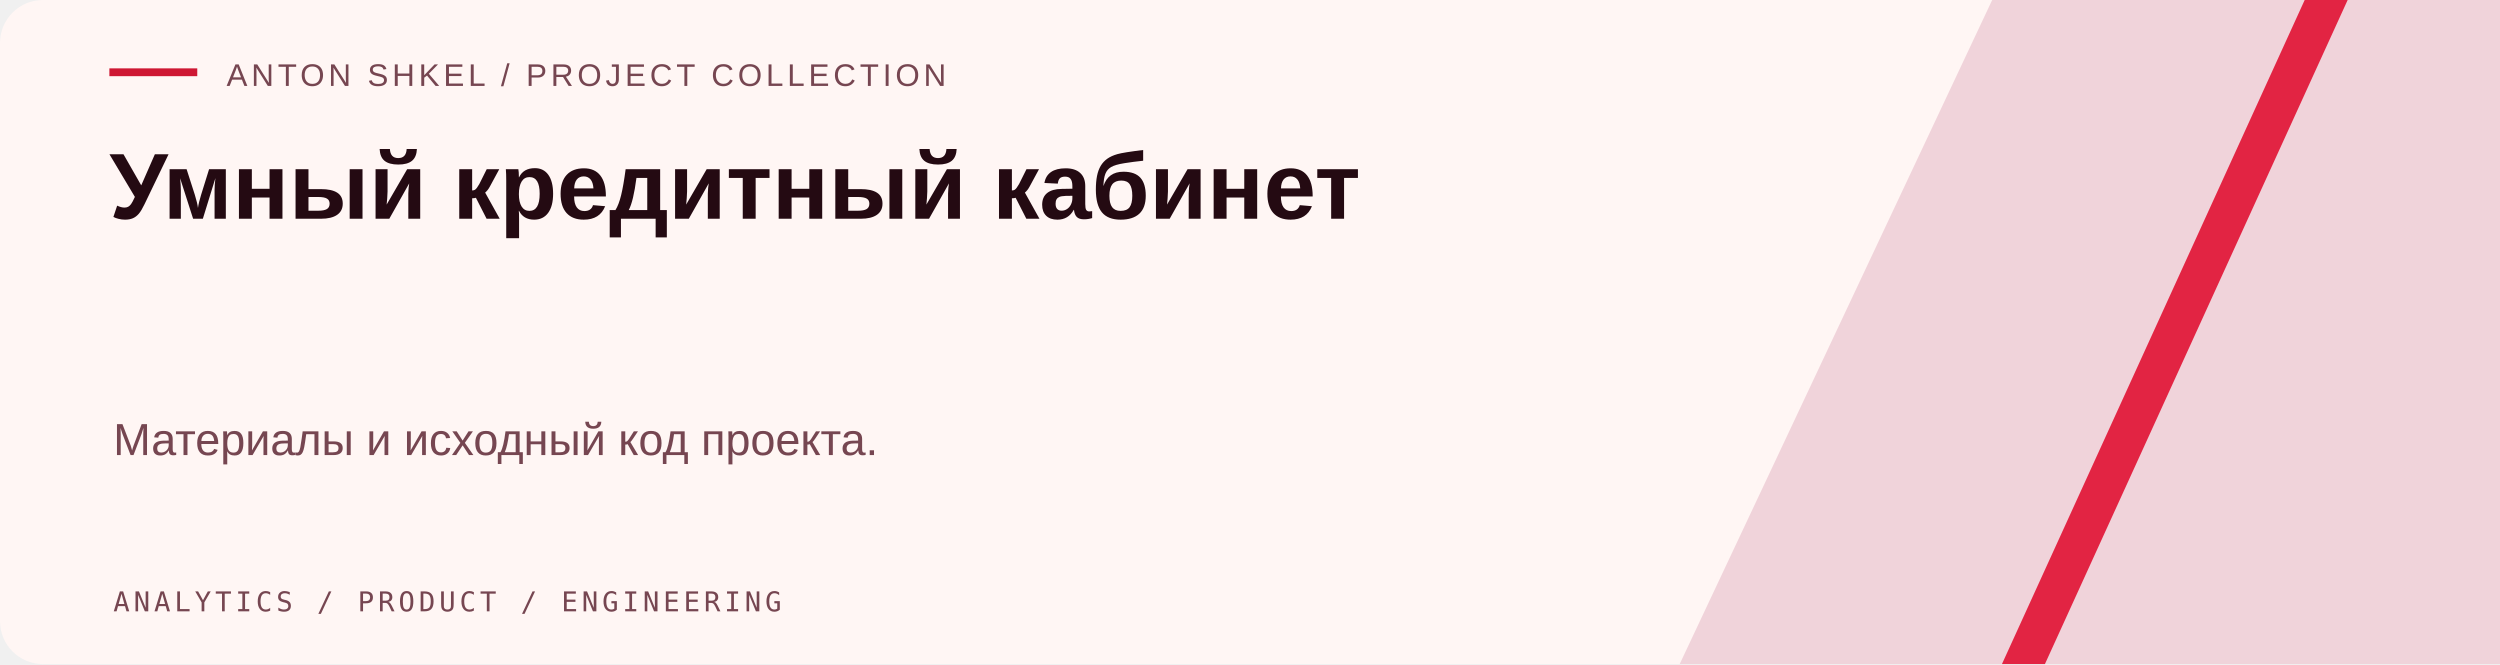
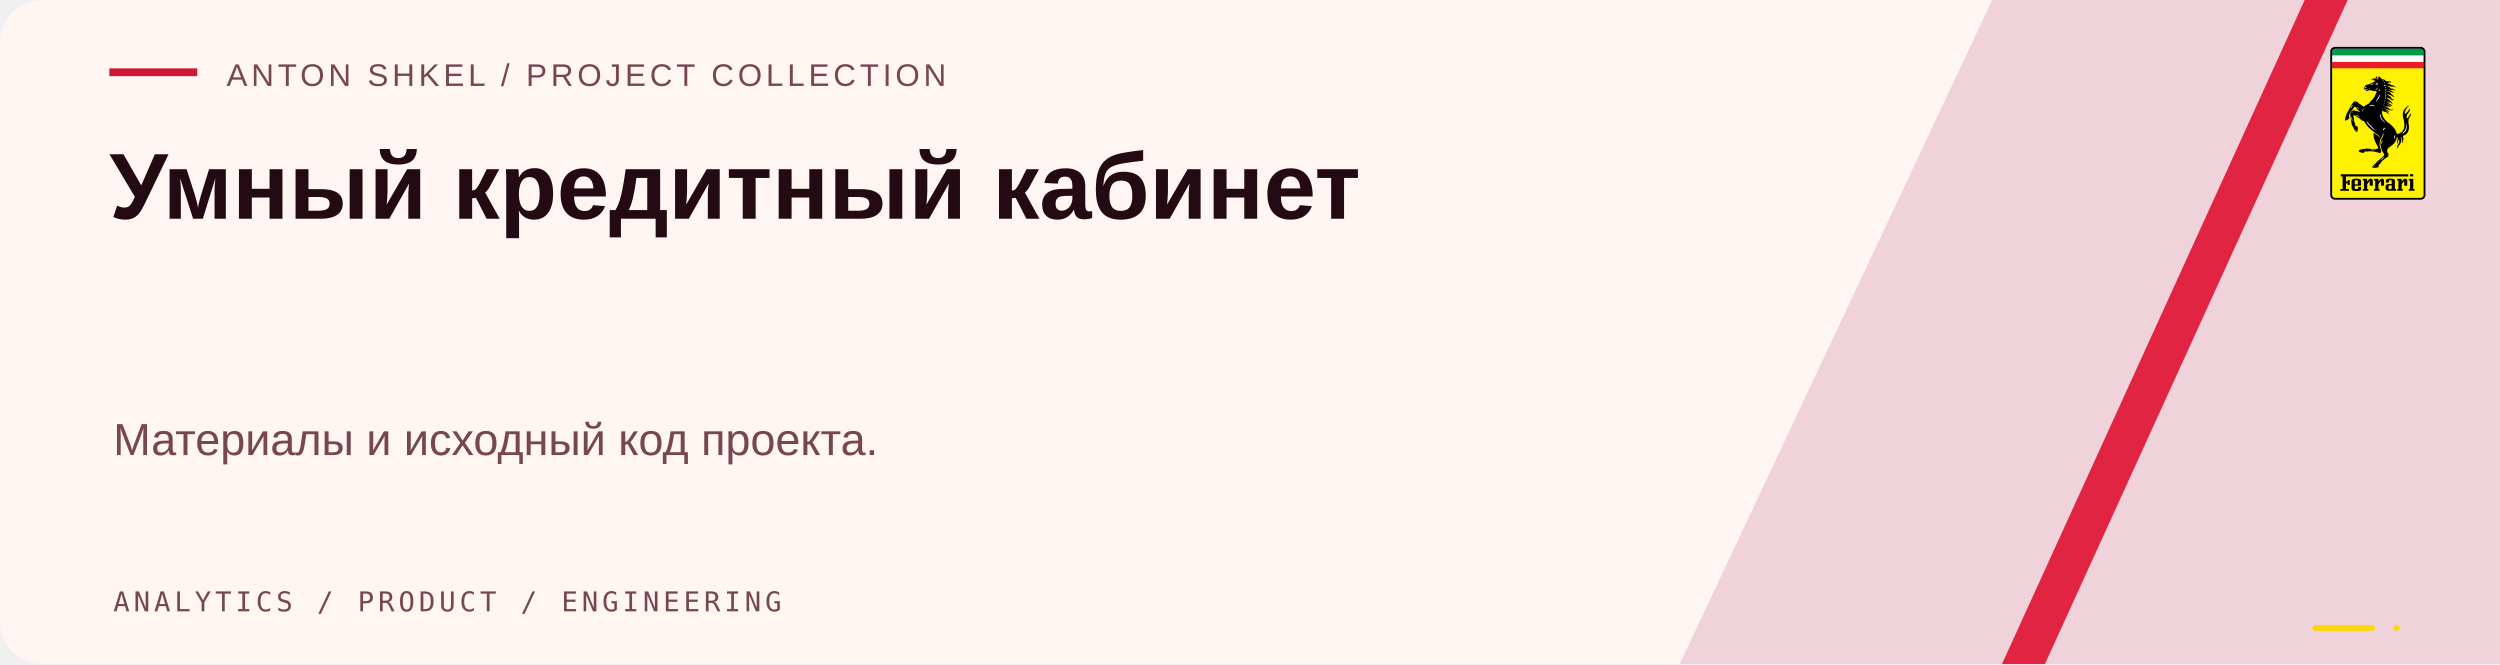
<svg xmlns="http://www.w3.org/2000/svg" width="1280" height="340" viewBox="0 0 1280 340" role="img" aria-label="Умный кредитный кабинет">
  <rect width="1280" height="340" rx="22" fill="#fff6f4" />
  <path d="M1020 0h260v340H860z" fill="#f0d3da" />
  <path d="M1180 0h22l-155 340h-22z" fill="#e22443" />
  <rect x="56" y="35" width="45" height="4" fill="#ce1733" />
  <text x="116" y="44" fill="#764651" font-family="Segoe UI,Arial,sans-serif" font-size="16" letter-spacing="2">ANTON SHKEL / PROJECT COLLECTION</text>
  <g font-family="Segoe UI,Arial,sans-serif">
    <text x="56" y="112" font-size="48" font-weight="700" fill="#240a12">Умный кредитный кабинет</text>
    <text x="58" y="233" font-size="23" fill="#764651">Материалы и исходный код проекта.</text>
  </g>
  <text x="58" y="313" font-family="Consolas,monospace" fill="#764651" font-size="14" letter-spacing="2">ANALYTICS / PRODUCT / ENGINEERING</text>
+   <g id="tifoso-badge">
+     <g transform="translate(1193 24) scale(0.1424419)">
+       <path fill="none" clip-rule="evenodd" d="M0 574.034V0l349.46.369v573.665" />
+       <path d="M325.738 0c9.509 0 17.198 7.607 17.198 17.015V532.42c0 9.4-7.689 17.015-17.198 17.015H17.753c-9.5 0-17.191-7.614-17.191-17.015V17.015C.562 7.607 8.253 0 17.753 0h307.985" fill="#FFF" />
+       <path d="M7.246 76.404h329.229V531.39c0 3.784-.646 6.123-3.198 8.661-2.77 2.753-5.2 3-9.586 3l-306.615.03c-2.416 0-4.269-.77-6.269-2.461-2.477-2.123-3.561-4.769-3.561-7.569V76.404" fill="#FFF200" />
+       <path fill="#ED1C24" d="M7.246 53.513h329.229v23.375H7.246z" />
+       <path fill="#FFF" d="M7.246 30.091h329.229v23.376H7.246z" />
+       <path d="M16.553 6.315h310.4c4.971 0 9.555 4.792 9.555 9.469v14.922H7.246l.03-13.123v-1.092c0-5.291 4.077-9.653 9.277-10.176" fill="#009A4E" />
+       <path d="M325.738 0c9.509 0 17.198 7.607 17.198 17.015V532.42c0 9.4-7.689 17.015-17.198 17.015H17.753c-9.5 0-17.191-7.614-17.191-17.015V17.015C.562 7.607 8.253 0 17.753 0h307.985m0 6.792H17.753c-5.708 0-10.322 4.584-10.322 10.223V532.42c0 5.646 4.615 10.199 10.322 10.199h307.985c5.709 0 10.323-4.553 10.323-10.199V17.015c0-5.638-4.614-10.223-10.323-10.223z" />
+       <path d="M165.692 105.28s-.208 1.984-.661 3.146c-.446 1.076-1.608 1.8-1.531 2.522.077.708.831 1.562 2 2.153 1.146.6 1.607 1.062 2.784 1.362 1.092.27 2.477 1.069 2.869.154.393-.931-.199-2.062-.861-3.146-1.154-1.892-1.738-2.354-3.438-4.954-.362-.56-.646-1.161-1.162-1.237" />
+       <path d="M157.069 309.693c.115-.339 2.838 1.385 4.253 2.216 2.977 1.784 4.315 2.845 6.946 4.814 2.085 1.585 3.092 2.4 5.185 4.2 2.568 2.215 3.953 4.107 4.646 3.677 1-1.2-1.638-4.708-3.97-6.614-2.268-1.878-4.614-3.4-6.422-4.585-2.331-1.555-2.539-1.908-6.023-4.247-3.746-2.507-6.976-5.66-6.976-5.66l-3.639-2.861-5.699-4.808-6.338-5.838-4.784-5.331s-3.723-4.553-4.315-5.431c-.6-.869-2.354-3.685-3.799-6.068-1.293-2.139-3.8-5.461-4.031-5.746-1.354-1.639-4.446-.977-8.039-3.092-4.361-2.577-5.415-4.931-5.415-4.931s-.162-.345-.331-.53c-.162-.193-.492-.431-.492-.431l-2.285-1.592-1.308-.862s-.992-.823-2.238-1.354c-1.254-.554-4.046-2.177-4.046-2.177l-4.992-3.184s-1.954-1.569-2.6-2.092c-.661-.5-1.892-1.215-1.892-1.215s-.785-.393-1.023-.408c-.238-.016-1.276-.108-1.276-.108s-.962-.254-1.939.893c-.977 1.154-.738.538.854 7.03.63 2.553.569 11.561 1.246 14.306.861 3.523 3.338 8.077 3.592 8.615.247.531.423 2.5.423 2.5s-.107 1.593.062 2.601c.754 4.653 7.561 1.591 9.062 7.976 1.477 6.3-.885 12.584-.885 12.584s-1.462 3.124-3.531 3.615c-2.061.478-5.261-4.091-7.576-7.791-2.284-3.639-4.153-8.408-4.753-9.923-.6-1.516-.916-1.847-1.608-2.946-1.023-1.639-1.846-1.338-2.992-3.923-1.154-2.584-.131-3.623-.646-5.876-.3-1.246-.569-1.385-.961-3.17-.377-1.776-.885-7.43-.885-7.43l-.723-5.261s-.254-2.4-.584-3.908c-1.146-5.261-1.546-10.353-1.546-10.353l-.215-2.092-.077-2.161s-.069-1.039.185-2.108c.254-1.068.77-1.953.77-1.953s1.062-1.777 1.246-2.223c.177-.423 2.346-2.946 2.346-2.946s1.138-.946 2.992-2.077c1.862-1.131 3.531-1.054 3.531-1.054s.492-.046 3.785.362c3.292.407 10.061 2.207 11.769 2.646 1.684.455 3.7 1.162 5.007 1.892 3.761 2.046 4.9 1.178 1.908-1.168-2.016-1.577-2.584-2.285-4.208-3.761-1.37-1.262-2.446-2.101-3.469-3.262-1.023-1.185-3.938-5.484-3.938-5.484l-1.823-2.692s-.977-1.107-1.139-1.185a13.378 13.378 0 01-.646-.469s-1.207.061-2.454-.177c-1.261-.254-1.846 1.516-1.846 1.516s-2.708 5.053-5.461 8.146c-4.461 5.022-7.661 8.438-9.299 11.114-2.3 3.708-1.792 7.77-2.977 9.646-.692 1.1-1.069 1.262-1.446 2.223-1.154 2.916 3.038 4.515 2.077 7.745-1.531 5.124-13.53 10.192-15.123 9.346-1.654-.869-.3-7.799.254-10.038.569-2.253 2.253-5.576 2.408-5.745.146-.162.554-.947.676-1.608.131-.661.177-2.161.254-2.992.077-.839.423-2.161.423-2.161s.046-.285 1.107-2.584c1.069-2.315 4.977-7.7 7.777-12.838 1.846-3.354 2.615-5.384 4.461-8.746 1.7-3.084 4.615-7.792 4.615-7.792s1.23-2.4 1.807-3.292c.585-.916 1.815-2.646 2.969-4.354 1.162-1.7 1.446-2.977 2.961-4.377 1.254-1.169 2.108-1.792 3.746-2.315 2.438-.808 4.108-.376 6.6.316 2.584.707 4.361 1.892 6.054 3.292a24.232 24.232 0 012.938 2.977l.823 1.215.507.3 1.57 1.008 3.592 2.376s8.523 5.8 9 6.115c.454.3 1.984 1.554 2.284 1.654.316.092 2.585-2.37 7.039-5.438 5.153-3.577 6.976-3.308 8.685-4.238 1.684-.931 2.376-1.7 3.7-3.023 2-2 2.015-3.069 4.284-5.861 2.285-2.784 4.423-4.346 4.423-4.346s.315-.315 4.385-4.915c4.061-4.584 5.861-8.054 5.861-8.054l2.231-4.469s3.23-6.945 4.269-9.692c1.046-2.753 1.046-3.669 1.046-3.669s.153-.723-.631-2.123c-.808-1.393-1.639-.762-3.185-.446-2.961.631-4.761-.139-7.753-.661-2.738-.455-4.169-1.277-6.915-1.731-2.784-.469-4.407-.93-7.2-.661-.423.046-1.276.223-1.685.361-1.577.523-2.015.646-3.184 1.323-1.354.631-2.246.831-3.746.869-1.039.031-1.669.062-2.63-.315-.662-.254-1.039-.446-1.562-.915a3.658 3.658 0 01-.723-.839c-.03-.292-.123-.277.162-.753.277-.485.623-.57.623-.57l1.277-.315s1.8-.469 1.969-.516c.162-.046 1.877-.6 2.63-.838.762-.238 1.593-.677 1.593-.677s.461-.738.284-1.161c-.223-.478-1.246-.523-1.246-.523s-1.431.523-1.592.569c-.154.031-2.439.753-2.439.753s-1.792.393-3.184.723c-1.4.315-3.4.477-3.4.477l-.6-.162s-.677-.454-.784-.93c-.1-.423-.162-.739-.239-1.223-.3-1.77-.661-2.839-.238-4.584.162-.731.331-1.139.646-1.815.269-.562.446-.885.792-1.416l1.101-1.8 2.077-3.069c.715-.723 1.185-1.084 2.084-1.592 1.323-.738 2.092-.946 3.746-1.131 1.623-.177 1.846-.161 4.146-.677 2.315-.523 3.954-1.438 3.954-1.438s5.531-2.031 8.899-3.685c3.53-1.73 5.069-3.577 8.723-5.007 1.546-.6 2.446-.885 4.038-1.292.2-.131.3-.254.362-.493.154-.577-.738-.846-1.354-.785-.554.046-1.815.631-2.1 0-.216-.484 1.153-.769 1.153-.769s.646-.3.662-.661c.016-.554-.93-.193-1.354-.239-2.146-.239-2.315-.631-3.8-.992-1.746-.438-2.691-.977-4.507-1.054-1.6-.062-3.1.277-4.107.515-.992.254-1.023-.723-.631-.915 2.808-1.308 2.869-1.416 4.854-1.508 1.084-.046 2.6.185 2.769.269.162.092 2.331-.015 2.885-.584.569-.554-1.777-.523-2.885-.962-1.022-.407-2.584-.522-2.553-1.2.054-.677.808-.3 1.346-.438.676-.162 1.069-.146 1.761-.238 1.247-.169 1.354-.285 3.2-.438 1.823-.177 4.454.6 4.454.6s2.761 1.224 4.115 1.87c1.354.63 2.992.961 2.992.961s1.922.269 3.385-.646c1.484-.908.646-1.508.13-2.346-.508-.785-1.153-1.923-.208-4.077.839-1.877 1.277-4.069 1.516-4.269.301-.238 1.462 1.446 2.215 2.139 2.7 2.523 6.27 3.769 9.639 9.045.262.423 1.508-.254 5.415.346s7.323 4.784 8.185 5.785c.893 1.007 2.046.953 2.046.953l1.877.254 6.814.115s3.093-.554 4.877.124c1.246.469 5.4 3.246 3.508 4.299-1.323.739-2.569-.884-3.769-.961-1.416-.092-2.031.177-3.293.492-2.646.662-8.322 2.377-6.261 3.069.153.061.446.107.446.107l1.015.177s2.493.569 4 1.161c2.276.9 3.354 1.893 5.446 3.123 1.199.692 1.723 1.385 3.03 1.777 1.2.347 1.969 0 3.2.208 1.615.285 2.522.616 4 1.323 2.199 1.054 2.999 2.331 4.969 3.746.984.715 1.814.823 2.553 1.785.17.215.309.331.386.584.262.877-1.447.361-2.354.216-1-.169-1.415-.662-2.338-1.085-1.369-.646-2.016-1.354-3.508-1.623-1.077-.208-1.723-.046-2.83.015-1.077.046-1.646.208-2.724.223-1.83.031-2.861-.13-4.661-.508-2.016-.422-3.016-1.207-5.015-1.623-2.262-.469-6.261-2.407-5.877-.469.2.931 2.323 1.715 2.323 1.715s1.461.785 2.846 1.4c1.385.6 2.153 1.516 2.153 1.516l.954.708s.984 1.354 2.277 2.884c1.261 1.508 3.507 1.461 3.507 1.461s1.354 0 4.276.6c2.908.6 5.908 2.399 5.908 2.399s2.261 1.554 3.584 3.116c1.308 1.562.554 2.346.385 2.507-.153.169-.093.092-.277.169-.153.077-1.784-1.969-1.784-1.969l-1.169-.992s-1.139-.8-2.615-1.277c-1.477-.469-1.97-.154-1.97-.154s-3.138.877-5.876.8c-2.708-.077-4.123-1.162-4.123-1.162l-1.723-1.154s-2.585-2.423-2.678-1.276c-.062.777 1.139 1.638 1.139 1.638s.831.838 1.385 1.37c1.046 1.03 1.478 1.546 2.677 2.614 1.2 1.078 1.938 1.078 1.938 1.078s.646.153.892.2c.247.046.678.162.678.162s.4.154 2.276.916c1.861.753 3.877 2.392 3.877 2.392s.185.154.462.208c.276.031.83.308.984.354.169.038.646.038 1.723.192 1.093.162.677.854.677.854l-.185.261-.893.6s-1.153.331-1.938.369c-.8.046-1.938-.399-1.938-.399l-2.416-.908s-2.445-.646-2.969-.731c-.523-.077-2.707-.515-3.076-.592-.354-.084-1.446-.477-1.738-.646-.293-.161-.831-.269-2.154-.915-1.308-.646-1.831-1.392-3.461-1.908-1.646-.523-2.646-.63-3.877.224-2.123 1.461 3.199 1.7 5.846 3.022 3.908 1.923 6.107 3.338 7.03 5.416.938 2.084 1.877 2.838 1.877 2.838s2.754 1.385 3.984 2.838c.677.784.77 1.431 1.446 2.215 1.507 1.769 4.431 1.669 5.016 3.169.554 1.399-2.37.769-3.893.63-2.738-.269-3.4-2.777-5.954-3.784-1.445-.577-2.368-.577-3.846-1.084-2.692-.885-3.953-2.046-6.646-2.884-1.631-.5-4.585-2.646-4.215-.993.061.4.307.708.414.947.139.238.816 1.115.816 1.115s.907 1.2 1.322 1.516c.385.331 2.123 1.638 4.615 2.992 2.462 1.354 4.615 3.954 4.615 3.954s.739 1.062 1.093 1.801c.369.831.107 1.084.692 2.238.538 1.146.8 1.369 1.538 2.077 1.815 1.746 3.723 1.399 6.03 2.346.631.269.677.361 1.354 1.084.677.715-.124 1.022-.124 1.022s-2.568.662-4.23.523c-2.153-.169-3.123-.831-5.215-1.877-2.123-1.038-3.23-2.907-3.445-3.022-.185-.124-.708-.677-1.108-.962-.399-.284-1.431-.5-2.354-.754-.938-.253-1.462-.3-2.399-.554-1.277-.362-2.601-.923-3.201-1.115-.6-.208-1.969-.454-2.969.138-2 1.185 3.107 1.984 4.692 3.685.815.854 1.153 1.454 1.923 2.354.585.692.831 1.177 1.555 1.715.491.361 1.399.753 1.399.753s1.23.57 3.03 1.562c1.8.992 3.907 3.799 3.907 3.799l1.277 1.954.754 1.115.2.516.276.63s.924 1.2 1.6 1.592c.678.408.554.762.554.762s-.076.247-.554.516c-.461.285-.723.046-1.399-.154-.677-.192-1.123-.838-1.707-1.308-.616-.492-1.262-1.684-2.354-2.361-.969-.584-2.23-.792-2.723-.946-.477-.176-1.677-.93-2.154-1.138-.461-.185-1.707-.754-1.707-.754s-2.399-1.338-3.724-1.699c-1.322-.37-.477.438-.477.438s1.186 1.846 2.323 2.584c1.478.977 3.554 1.839 2.877 2.63-.462.516-1.077.331-1.754.254-1.107-.13-2.446-1.454-2.446-1.454s-.553-.361-3.03-1.146c-2.462-.808-1.554.546-.985 1.277a4.735 4.735 0 001.309 1.115l1.677.754.769.238s.678.123 2.908.646c2.23.508 3.462 1.593 3.462 1.593s1.199 1.115 2.86 2.346c1.692 1.246 3.354 1.562 4.277 1.685.923.115.892.761.892.761s.123.593.063.785a.453.453 0 01-.432.362c-.185 0-.276.077-.522.208-.246.123-1.2.277-1.2.277s-2.492-.077-4.461-.562c-1.938-.477-3.662-1.831-3.847-1.907-.153-.077-1.969-1.084-3.23-1.484-1.215-.408-3.169-.231-3.385-.154-.199.077-.877.185-2.03.523-1.169.308.292.753.292.753l.831.077 1.984.154s2.062.238 3.8.884c1.738.631 2.877 1.908 4.031 3.077a13.966 13.966 0 002.431 1.9l.923.6.477.361.123.315s-.046.162-.123.361c-.077.208-.369.361-.369.361s-.431-.077-.615-.077c-.216 0-1.523-.692-2.492-1.115-1-.438-1.508-.854-2.585-1.116-.923-.223-2.153-.323-2.431-.238-.276.077-2.308.362-3.877.469-1.568.123-2.923.146-4.769-.077-2.63-.315-6.122-2.393-6.569-1.815-.907 1.215 1.862 1.561 3.216 2.338 1.846 1.069 5.046 2.031 5.046 2.031s2.338.515 3.707 1.161c3 1.393 3.908 3.454 6.323 5.623 1.323 1.215 2.4 1.738 4.184 2 1.539.224 1.508.039 3.938-.438 2.446-.484 3.924-2.8 4.631-1.953.139.162.077.315.046.554-.046.238-.245.677-.245.677s-.277.392-.708.838c-.446.438-2.123 1.354-3 1.715-.877.362-3.03.962-5.738.877-2.708-.077-6.522-2.154-6.522-2.154l-2.738-1.154s-1.262-.592-2.123-.915c-2.277-.862-3.723-.785-6.062-1.4-1.446-.392-2.399-.8-3.707-1.069-1.323-.284-.569.239-.446.423.615.838 1.445 1.107 2.492 1.592 1.385.677 2.354.539 3.769 1.139 1.585.639 2.97 1.539 3.847 2.108.861.554 1.508 1.185 2.354 2.062l2.907 2.492s.677.554.754.785c.076.239.399.838.246 1.8-.17.962-.954.285-.954.285l-.769-.492-.77-.708-1.216-1.007s-1.045-.947-2.846-1.862c-1.784-.931-3.938-1.162-3.938-1.162s-1.908-.284-1.846.316c.092.592.521.646 2.029 1.038 1.523.393 2.523 1.162 2.523 1.162s1.555 1.154 2.677 2.43c1.107 1.278 1.431 2.516 1.431 2.516s.569 1.046 2 2.43c1.431 1.4 2.185.915 2.107 1.593-.077.677-.708.8-.708.8s-.369-.032-.522-.032c-.154 0-.523-.207-.923-.361s-1.908-1.2-1.908-1.2-2.368-1.922-2.63-2.107a408.68 408.68 0 01-2.523-1.877s-1.323-.846-2.262-1.323a28.107 28.107 0 00-2.969-1.2c-.707-.231-2.031-.308-2.031-.308s-1.584-.238-2.553-.6c-1.523-.585-3.293-2.208-3.492-2.285-.216-.084-1.631-.569-1.908-.523-.276.031-.923 2.708-1.076 4.254-.646 6.477 1.076 10.776 3.753 16.715 3.861 8.63 14.614 19.36 14.614 19.36s2.708 1.531 3.847 2.446c3.215 2.516 8.538 6.077 13.261 10.784 4.03 4.038 9.385 11.199 9.385 11.199s3.106 4.323 4.553 7.384c1.754 3.754 3.17 9.478 3.17 9.478s.123.984.215 1.2c.123.199.399.461.585.461l1.876.062c.185 0 2.323-.153 3.739-.508 1.4-.354 4.723-1.877 6.938-3.03 2.184-1.17 4.815-3.385 4.815-3.385s.507-.431 3.062-3.292c2.585-2.861 4.246-7.153 4.876-8.776.616-1.607 1.124-4.707 1.493-10 .399-5.314-.323-10.915-.323-10.915s-.969-7.815-1.555-10.477c-.584-2.645-1.999-6.984-1.999-6.984s-.984-3.86-1.292-6.298c-.324-2.439-.369-6.408-.369-6.408s0-2.43.783-6.922c.816-4.469 3.555-8.977 3.555-8.977s.769-1.516 3.724-5.054c3.03-3.623 3.998-4.192 6.983-6.354 2.37-1.7 5.43-4.438 6.432-3.792 1.107.692-1.079 2.077-1.817 2.8-1.861 1.846-5.337 5.107-8.153 10.022-2.461 4.254-3.384 7.069-3.998 9.846-.617 2.77-.354 5.815-.277 6.854.093 1.039.661.662.661.662s5.984-4.808 9.23-8.446c3.523-3.938 6.661-10.946 7.891-11.007.831-.054 1.216 1.823 1.016 2.692-.768 3.638-1.029 4.092-2.216 6.507-1.353 2.769-2.613 4-4.491 6.554-1.97 2.677-2.938 3.7-4.522 7.245-2.291 5.1-.954 9.039-.954 9.039s.277 2.392 1.353 2.361c1.802-.062 5.754-5.054 8.339-9.139 1.909-2.992 2.6-6.453 3.847-8.269 1.138-1.607 2.139 2.616 1.646 5.108-.57 2.961-2.031 5.623-5.246 9.815-3.138 4.091-3.046 7.984-3.046 7.984s-.323 1.777-.585 5.654c-.245 3.86.862 9.723.862 9.723s.983 4.899 1.185 8.614c.185 3.738.061 12.223-3.432 18.83-1.384 2.646-4.354 6.308-4.354 6.308s-2.292 2.354-4.169 3.722c-1.878 1.37-6.385 3.509-6.385 3.509s-3.122 1.076-3.553 1.169c-.462.123-.738.507-.738.507s.276.601.399.847c.107.247.984 2.399.984 2.399s.938 3.046 1.292 5.462c.354 2.415-.062 2.969-.399 4.815-.339 1.77-1.107.953-1.308 4.43-.169 3.078 1.216 4.615.969 8.062-.106 1.508-1.815-1.907-2.646-3.353-1.754-3.14-1.339-7.97-1.369-9.169-.047-1.2-.14-2.524-.585-4.031-.538-1.97-1.354-3.492-2.261-4.692-.924-1.185-1.893-1.861-2.216-1.738-.323.108-.354.738-.354 1.046-.016.339.63 1.477.769 1.724.169.23 1.323 2.338 1.323 2.338s.507 1.631.707 4.801c.201 3.138-.769 7.045-.769 7.045s-1.262 4.385-2.584 6.97c-1.479 2.845-4.754 6.722-4.754 6.722s-2.354 2.154-4.124 5.692c-1.737 3.538-.245 5.077-.892 5.538-.677.446-2.062-2.046-2.431-3.723-.354-1.569-.185-2.308.462-4.062.6-1.692 2.016-4.139 2.016-4.139l2.107-3.584s2.554-4.861 3.354-8.4c.8-3.507-.123-7.414-.123-7.414s-.107-1.292-.984-1.231c-.893.046-1.507.816-1.877 1.754-.724 1.938.308 1.585-.801 4.815-.86 2.538-1.107 2.2-1.569 3.707-.554 1.8-.846 3.646-.814 4.77.046 1.107-.569.646-.569.646s-1.077-2.001-1.077-4.492c0-1.354.062-2.123.216-3.478.246-2.169 1.138-5.491 1.138-5.491s.954-3.277.754-6.262c-.229-3.015-1.276-3.568-1.276-3.568s-.276-.4-1.446-.339c-1.153.093-1.092 2.169-1.092 2.169s-.354 2.97-.815 4.815c-1.277 5.092-2.984 7.769-6 12.061-2.738 3.877-6.445 7.293-8.308 8.893-1.846 1.631-7.538 5.769-7.538 5.769l-6.676 4.445s-2.646 2.585-3.847 5.662c-1.23 3.062-1.169 5.461-.462 8.276.709 2.831 1.724 4.123 2.262 4.922.523.771 1.555 2.154 1.893 3.786.215.999.062 1.599.123 2.614.063.893.185 1.385.154 2.293-.031 1.415.23 2.414-.585 3.568-.585.877-2.185 1.646-2.185 1.646s-1.814.799-2.893 1.461c-11.354 6.846-15.383 11.292-21.783 18.922-2.031 2.446-.538 2.293-2.707 5.185-1.316 1.724-4.354 1.724-5.454 3.784-1.53 2.815 3.446 5.585-2.3 8.062-7.407 3.2-20.153.907-20.407-.092-.692-2.739 2.492-5.907 3.623-7.169 5.184-5.662 9.815-5.801 11.515-10.492.369-1 .223-1.861 4.353-4.923 2.9-2.139 14.484-10.861 19.546-16.676 1.738-2 3.23-3.322 3.984-5.477.77-2.186-.754-3.554-.754-3.554l-2.077-3.385-3.984-7.123s-1.676-3.784-2.584-5.969c-.938-2.185-2.677-8.062-2.677-8.062s-1.276-5.291-1.493-8.738c-.384-6.184.462-9.783 2.094-15.783 2.107-7.784 6.891-11.046 8.799-18.769.555-2.245.677-6.092-.462-5.907-1.077.2-1.169 3.23-1.999 5.262-3.077 7.661-7.139 11.015-9.369 18.952-1.492 5.369-2.107 8.555-2.093 14.123.017 3.184-.107 2.6.708 8.123.323 2.03.815 3.122 1.416 5.106.43 1.416 1.584 4.062 1.584 4.062s1.585 3.492 2.139 5.938c.168.847.385 1.322.322 2.169-.107 1.461.154 1.77-.553 3.092-.877 1.647-.34 2.616-3.139 3.23-2.492.523-7.584-1.138-7.584-1.138s-20.93-6.338-34.291-4.508c-2.646.354-4.069 1.323-6.73 1.277-2.423-.031-3.654-1.924-6.077-1.2-.492.139-.646.492-1.092.785-3.538 2.461-.831 6.553-10.153 4.43-5.723-1.308-12.653-4.814-11.454-7.015 1.607-2.923 3.761-3.4 8.285-5.262 4.838-1.969 12.099-1.415 13.53-1.507 1.746-.139 4.254-1.354 7.376-1.431 5.4-.093 6.361.554 6.361.554l9.168.814 17.546.217s3.138-.231 4.384-.478c1.262-.247 2.254-2.723 2.945-3.908.678-1.168-.03-2.892-.03-2.892l-.522-.815-1.67-2.692-3.084-5.2-3.423-6.83s-2.238-4.753-3.43-7.876c-1.185-3.108-1.877-4.862-2.662-8.076-.823-3.309-1.331-5.985-1.438-8.646-.13-3.82-.384-6.789.685-9.912" />
+       <path d="M270.971 303.355c3.691-4.738 4.047-9.139 4.261-15.338.169-4.507-1.537-11.453-1.537-11.453l-.232-.508s-.646-.839-1.044.269c.061.978.185 1.762.185 1.762l.214 8.946s-.277 4.507-1.814 9.153c-2.585 7.846-9.446 11.338-10.445 14.169-1.711 4.691 5.997-1.293 10.412-7m-38.705 14.477s-1.508.431-1.539 1.922c-.03 1.493.369 2.785.323 4.585-.03 2.293-2.138 4.938-.784 5.8 2.323 1.477 4.322-8.923 3.615-10.461-.708-1.54-1.4-1.863-1.615-1.846m-26.06 72.103s-.432-.23-1.277.093c-.83.322-.77 1.185-.77 1.185s-.169.923.508 1.016c.678.123 1.785-1.539 1.785-1.724 0-.185-.246-.57-.246-.57m-24.522 17.43s-.247.247-.031.415c.23.201.554-.046.554-.046s4.23-3.307 6.738-5.63c2.646-2.492 6.462-6.784 6.462-6.784s.261-.323-.031-.6c-.309-.277-1.031.153-1.631.43-.523.277-.831.569-1.23.893-.369.339-1.631 1.631-1.631 1.631l-3.262 3.169-2.062 1.938-1.999 1.907-.831.955s-.216.369-.276.461c-.063.107-.277.384-.277.384s-.309.293-.309.385c0 .077-.092.154-.092.247a1.438 1.438 0 01-.092.245m-7.315 4.801s-.454-.369-1.169-.016c-.723.385-1.492 1.368-1.555 1.477-.068.139-.461.662-.191 1.123.269.462 1.184-.216 1.322-.246.131 0 1.324-.953 1.324-.953s.692-.432.269-1.385m-14.007 14.183s-.6-1.107-1.385-.646c-.785.462-1.215.616-1.938 1.615-.123.169-.9 1.17-1.039 1.431-.138.247-.915 1.724.662 1.831 2.708.153.93-1.584 1.861-2.262.754-.522 2.169-.384 2.185-.938.015-.553-.346-1.031-.346-1.031m-47.998-56.675s-1.623.401-1.746.955c-.131.584.946 1.138 1.115 1.168.192.031.554.462 1.638-.277 1.069-.722 1.023-1.338 1.023-1.338s.631-.738-2.03-.508m26.399-.861s-.016-.6-1.162-.522c-1.169.062-1.415.276-1.446.461-.038.169.062.462 1.1.554 1.054.062 1.477-.001 1.508-.493m24.96.723c-2.1-.016-1.438.047-2.73.108-2.346.123-3.623.03-5.938-.124-3.247-.215-8.269-1.015-8.269-1.015s-.631-.153-.885.262c-.231.384.615 1.276 1.369 1.508 4.115 1.277 4.338 1.062 7.138 1.107 1.562.016 2.431-.139 3.985-.231 1.969-.152 2.884.154 5.03-.415.561-.139 1.1-1.184.3-1.2m14.061-4.169s-.423-.491-1.293-.061c-.86.415-1.384 1.353-1.384 1.353s-.407.646.462.555c.846-.123 1.607-.492 1.807-.615.223-.125.854-.709.408-1.232m-12.238-168.769s5.938-5.561 10.191-12.914c2.522-4.385 3.622-14.592 1.454-12.054-.978 1.162-2.162 6.454-4.039 10.376-2.677 5.584-8.392 13.492-8.392 13.492s-1.229 2.631.786 1.1m-23.737 14.131s-.631.492-.346 1.277c.3.8 1.508.2 1.508.2s2.746-1.038 5.623-1.146c2.884-.123 6.884.738 6.884.738s1.907.523 2.223.646c.315.131 1.354.631 1.531.692.154.069 1.146.554 1.7.054.554-.508-3.469-4.161-7.576-4.715-6.839-.931-11.33 2.015-11.33 2.015l-.217.239m-28.168 24.083c.484.416 2.769-3.938 4.676-6.692 1.4-2.015 3.955-5.384 3.955-5.384s1.153-1.546-.8-.684c-.792.354-2.961 2.007-4.492 5.046-1.293 2.584-3.847 7.306-3.339 7.714m-15.799-18.915s-.493 1.685 1.477 3.792c1.984 2.116 2.492 3.861 3.754 2.6.346-.346-1.231-3.192-2.031-3.984-.823-.785-1.408-1.431-1.408-1.431l-.515-.423-.662-.369-.377-.153s-.1-.093-.238-.032m-6.401-16.153s-2.138.4-2.661 1.438c-.531 1.039 2.461.408 2.461.408s1.984.107 2.031-.646c.046-.769-.253-.846-1.831-1.2m-33.975 56.305c-1.092-.315-1.276 1.832-1.423 2.523-.123.692.493 2.077.746 2.077.246-.016 1.115-1.369 1.161-2.03.047-.677.478-2.269-.484-2.57m35.284 41.937s-1.954-1.547-2.254-.931c-.292.615 1.608 3.33 1.608 3.33s.584.893 1.484.492c.884-.43.569-1.415.569-1.415s-.6-1.261-1.407-1.476m-14.73-45.352s-.5-.13-.677.469c-.185.6-.169 1.577-.3 2.761-.107.924.239 3.385.239 3.385s.192 1.954.584 3.116c.423 1.276 1.546 3.092 1.546 3.092s.423.931.946.885c.515-.054.392-.662.392-.662s-1.638-6.491-1.684-7.153c-.193-2.161-.193-4.792-.193-4.792l-.015-.393s-.016-.693-.838-.708m2.553-19.806s-.9-.169-1.73 1.561c-.838 1.754-.661 2.462-.585 2.539.062.077.723.062 1.785-1.561 1.054-1.608.815-2.224.815-2.224s-.062-.315-.285-.315m24.753 17.945s1.084 1.622-.992 1.246c-2.084-.377-6.461-3.831-8.246-4.761-1.762-.931-4.662-1.224-3.446-2.315.223-.185.284-.363.63-.377.362-.016 1.562.453 1.638.507.062.03 3.146 1.307 3.261 1.338.108.046 1.839.785 3.069 1.507 1.231.73 3.23 2.13 3.23 2.13l.856.725m57.697 49.675c.569 1.784-6.569-3.77-10.392-6.716-10.13-7.8-22.53-23.791-20.984-25.206 1.277-1.162 6.361 6.161 13.815 14.229 7.969 8.6 17.23 16.631 17.561 17.693m29.798-7.647c-2.215 2.361-2.999 5.385-1.723 7.646 1.246 2.199 1.631-3.216 3.016-4.808 1.2-1.393 1.938-1.169 3.907-2.569 3.354-2.361-2.399-3.276-5.2-.269m-12.676-50.474c-1.523-.246-1.477 2.069-1.262 3.708 1.016 7.337 4.309 12.991 8.707 18.314 2.678 3.246 10.016 9.03 10.861 8.1.309-.331-6.984-5.969-11.63-13.214-3.292-5.138-5.046-9.484-5.461-13.723-.045-.539.077-2.977-1.215-3.185M151.731 133.57c-3.308 1.792-9.046 3.37-9.046 3.37s-.262.569.477.508c4.916-.393 6.792-1.008 9.408-2.162 2.615-1.13 4.515-4.269 4.515-4.269s1.062-1.954-.907-.346c-.616.492-2.632 1.907-4.447 2.899m39.906-12.606s-1.123-.247-1.877.223c-.754.477-.539.854-.539.854s1.17.892 2 1.039c.831.123 2.615.9 2.555.3-.078-.615-1.077-1.715-1.432-2.015-.322-.317-.707-.401-.707-.401m-18.783 34.46c.191.392 3.545-.523 4.838-1.247 1.008-.569 1.407-2.477 1.407-2.477s.277-1.846-.153-1.131c-1.916 3.132-6.278 4.454-6.092 4.855m-.108-8.608c1.354-2.6-3.716 2.7-6.3 4.069-1.577.831-4.146 1.938-4.146 1.938s-.677.846.269.769c.946-.062 3.354.754 5.308-.754.462-.369 2.492-3.323 2.492-3.323s1.73-1.469 2.377-2.699m-.785 11.061c.107.423 5.791.284 7.215-.146 1.123-.308 1.738-2.292 1.738-2.292s.677-1.738.092-1.154c-2.576 2.631-9.144 3.169-9.045 3.592m-91.296 52.067s-.861-.315-1.93 1.292c-1.062 1.6-5.846 8.869-5 9.938 1.007 1.261 5.153-6.492 6.416-7.938 1.276-1.469.753-2.946.753-2.946s-.015-.331-.239-.346M184.883 341c-.523 2.415.092 7.354.924 8.322 2.03 2.446.784-3.83 1.076-6.031.246-2.045.492-2.753 1.508-4.938 1.815-3.938-2.445-2.492-3.508 2.647m-17.461-210.044s-1.576.046-2.807.723c-1.246.677-1.554 1.639-1.554 1.639s-.254.692-.084 1.069c.361.823 2.069-.423 3.261-.016.961.346 1.423.631 2.161 1.515.646.77 1.777 1.877 2.485 1.246.73-.615.462-2.192.462-2.192s-.839-2.569-1.938-3.292c-1.109-.738-1.986-.692-1.986-.692m-26.198 18.068s-.885.138-.677 1.215c.208 1.054.785.892.785.892s1.831-.785 1.723-1.884c-.131-1.108-1.831-.223-1.831-.223m-12.792-5.738s-.961.039-1.638 1.23a14.986 14.986 0 00-1.054 2.416s-.315 1.554.238 2.046c.562.484 1.177-1.007 1.984-1.592.484-.346.785-.5 1.285-.854.685-.47 1.8.13 1.723-1.254-.099-1.393-1.576-2.054-2.538-1.992m41.336-14.884s-2.176-.315-2.092.523c.077.784 1.178.315 1.885.631.692.315 1.154.438 1.707.946.408.361.361 1.069.862 1.084.692.016.554-.269.554-.269s-.631-1.877-1.453-2.407c-.816-.539-1.463-.508-1.463-.508m24.284 8.776c-.308 1.185-.493 1.592-.493 1.592s-.614 2.408 1.816 1.523c2.431-.893 1.169-.516 2.922-1.369 1.724-.846 1.693-.377 2.955-.315.43.015.707.03 1.354-.092.553-.124.322-.77-.908-1.101-1.322-.346-2.938-.269-4.814-.285-1.108-.014-2.509-1.137-2.832.047m1.077-8.899s-1.108-.254-1.877.223c-.754.469-.523.846-.523.846s1.154.916 2 1.039c.831.146 2.615.915 2.554.3-.093-.6-1.077-1.715-1.431-2.015-.353-.301-.723-.393-.723-.393m4.278 16.715s-1.186-.239-2.001.215c-.8.446-.585.808-.585.808s1.262.847 2.154.977c.893.123 2.8.846 2.723.269-.076-.569-1.154-1.623-1.508-1.907-.354-.286-.783-.362-.783-.362m.369 6.06s-1.263-.284-2.124.239c-.861.515-.601.931-.601.931s1.309.992 2.263 1.131c.938.146 2.969.977 2.876.315-.076-.661-1.215-1.861-1.615-2.184-.369-.34-.799-.432-.799-.432m.568 5.908s-1.369-.315-2.293.269c-.938.584-.646 1.054-.646 1.054s1.415 1.107 2.431 1.277c1.031.162 3.23 1.107 3.139.361-.093-.738-1.324-2.108-1.754-2.469-.4-.385-.877-.492-.877-.492m-.123 7.307s-1.369-.292-2.293.285c-.938.569-.676 1.038-.676 1.038s1.445 1.107 2.461 1.277c1.016.162 3.215 1.108 3.123.369-.107-.746-1.323-2.115-1.738-2.477-.431-.376-.877-.492-.877-.492m-1 14.246s-1.385-.3-2.308.285c-.923.577-.646 1.039-.646 1.039s1.415 1.115 2.431 1.277c1.031.154 3.231 1.115 3.139.361-.093-.738-1.322-2.1-1.754-2.477a2.2 2.2 0 00-.862-.485m.924-7.123s-1.57-.361-2.678.315c-1.062.661-.738 1.2-.738 1.2s1.646 1.292 2.83 1.477c1.17.192 3.724 1.277 3.631.431-.123-.869-1.539-2.446-2.03-2.869a2.635 2.635 0 00-1.015-.554m-1.601 13.569s-1.139-.27-1.907.215c-.77.477-.523.854-.523.854s1.169.931 2 1.054c.846.139 2.646.915 2.584.3-.092-.616-1.092-1.731-1.445-2.031-.339-.315-.709-.392-.709-.392m-1.077 6.168s-.923-.2-1.569.193c-.614.392-.431.707-.431.707s.969.754 1.662.869c.691.108 2.215.77 2.153.247-.062-.5-.923-1.431-1.2-1.685a1.616 1.616 0 00-.615-.331m-1.322 5.631s-.831-.192-1.416.169c-.554.346-.4.646-.4.646s.877.677 1.508.77c.631.115 1.984.692 1.924.238-.047-.454-.801-1.308-1.063-1.531-.262-.23-.553-.292-.553-.292m-1.324 4.615s-.861-.193-1.414.153c-.586.362-.416.646-.416.646s.877.692 1.508.785c.631.1 1.984.692 1.923.224-.046-.454-.8-1.292-1.077-1.516-.247-.23-.524-.292-.524-.292m-1.614 5.354s-.677-.162-1.154.123c-.462.3-.308.523-.308.523s.707.555 1.215.647c.508.076 1.615.554 1.555.168-.047-.361-.662-1.038-.862-1.23-.216-.185-.446-.231-.446-.231m-1.923 5.007s-.585-.139-.985.107c-.399.254-.276.461-.276.461s.615.469 1.046.531c.431.085 1.384.493 1.338.162-.03-.315-.569-.9-.738-1.054a1.13 1.13 0 00-.385-.207m-1.985 4.762s-.601-.131-1 .123c-.386.238-.247.438-.247.438s.585.477 1.031.554c.446.062 1.384.469 1.338.162-.03-.339-.569-.916-.738-1.077-.184-.155-.384-.2-.384-.2M60.52 240.72s-.992 1.922-.5 2.977c.485 1.062 1.823-1.685 1.823-1.685s1.384-2.739.823-3.238c-.569-.508-.899.907-2.146 1.946" fill="#FFF" />
+       <path d="M200.543 487.684v-3.737c0-8.493 4.293-10.154 16.831-10.215 11.538.061 15.614 1.507 15.614 8.83v28.26h4.261v6.369h-28.183c-5.938 0-9.814-4.077-9.814-9.092v-5.724c0-4.938 2.522-9.245 11.353-9.292h11.015v-8.6c0-4.492-.308-5.03-4.814-5.03h-.047c-5.399 0-5.753.708-5.753 5.03v3.2h-10.463m13.078 10.14c-2.215 0-3.523 1.784-3.523 3.999v5.461c0 2.201.939 3.954 3.523 3.985h3.969c2.185 0 3.97-.677 3.97-3.985l.03-9.46h-7.969zm-39.883-13.446V474.5h-15.722v5.877h4.192v30.429h-4.192v6.385h19.692v-6.385h-3.97V494.5c0-1.522 9.269-13.229 9.269-11.877v16.199H193.9v-18.229c0-4.169-2.724-6.86-7.693-6.86-5.908-.001-9.9 7.429-12.469 10.644m125.325 26.399V474.5h-16.046v5.877h4.493v30.399h-4.493v6.415h20.261v-6.415h-4.215m-165.777-26.399V474.5h-15.722v5.877h4.192v30.429h-4.192v6.385h19.676v-6.385h-3.954V494.5c0-1.522 9.261-13.229 9.261-11.877v16.199h10.884v-18.229c0-4.169-2.708-6.86-7.684-6.86-5.893-.001-9.892 7.429-12.461 10.644" />
+       <path d="M111.548 503.207h-11.03v3.2c0 4.339-.723 4.523-6.1 4.584h-.077c-6.162.031-5.815-.584-5.746-4.584v-7.585h22.952v-16.476c0-5.97-4.507-8.477-16.399-8.522h-1.707c-12.838.061-16.253 2.984-16.253 10.369v24.121c0 8.122 4.799 9.492 16.491 9.815h1.276c12.762-.293 16.592-1.17 16.592-8.754v-6.168m-22.828-20.246c0-2.245.677-3.354 3.246-3.385h4.838c2 0 3.115.893 3.115 2.492v12.354h-11.2v-11.461z" clip-rule="evenodd" fill-rule="evenodd" />
+       <path stroke-miterlimit="10" stroke-width=".74" stroke="#000" fill="none" d="M293.249 465.732v-7.723" />
+       <path d="M257.25 484.377V474.5h-15.738v5.877h4.185v30.429h-4.185v6.385h19.691v-6.385h-3.953V494.5c0-1.522 9.246-13.229 9.246-11.877v16.199h10.907v-18.229c0-4.169-2.74-6.86-7.725-6.86-5.875-.001-9.876 7.429-12.428 10.644" />
+       <path d="M63.435 496.438v-5.692h-6.13v20.076h10.622v6.369H36.783v-6.369h8.284v-45.09H38.56v-7.754h242.579v7.754H57.305v18.106h6.13v-5.353h7.054v17.953h-7.054" />
+       <path clip-rule="evenodd" fill-rule="evenodd" d="M287.339 457.701h11.568v7.631h-11.568z" />
+     </g>
+     <rect x="1184" y="320" width="32" height="3" rx="1.5" fill="#ffd700" />
+     <circle cx="1227" cy="321.5" r="1.5" fill="#ffd700" />
+   </g>
</svg>
